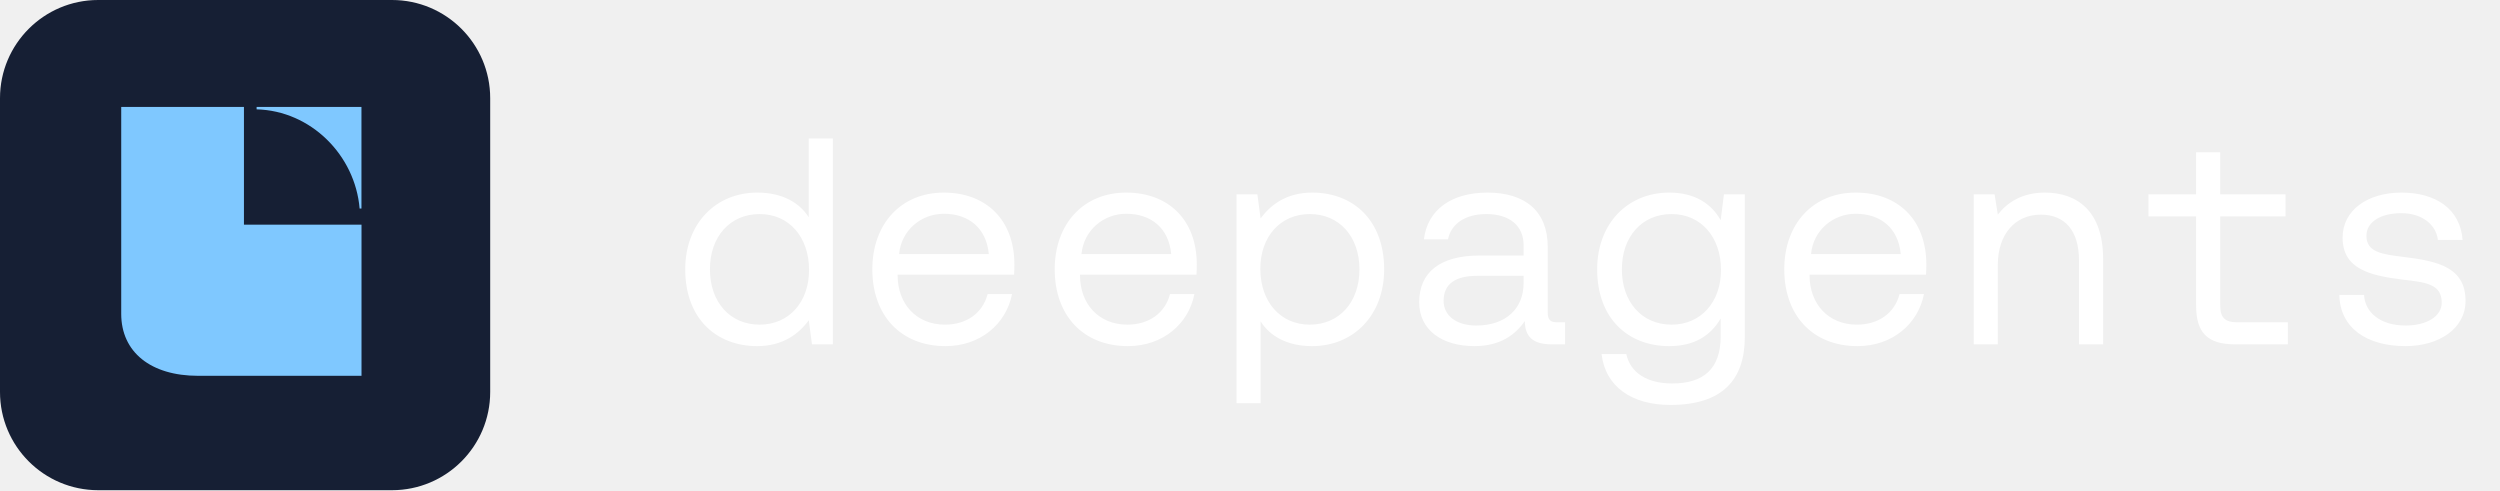
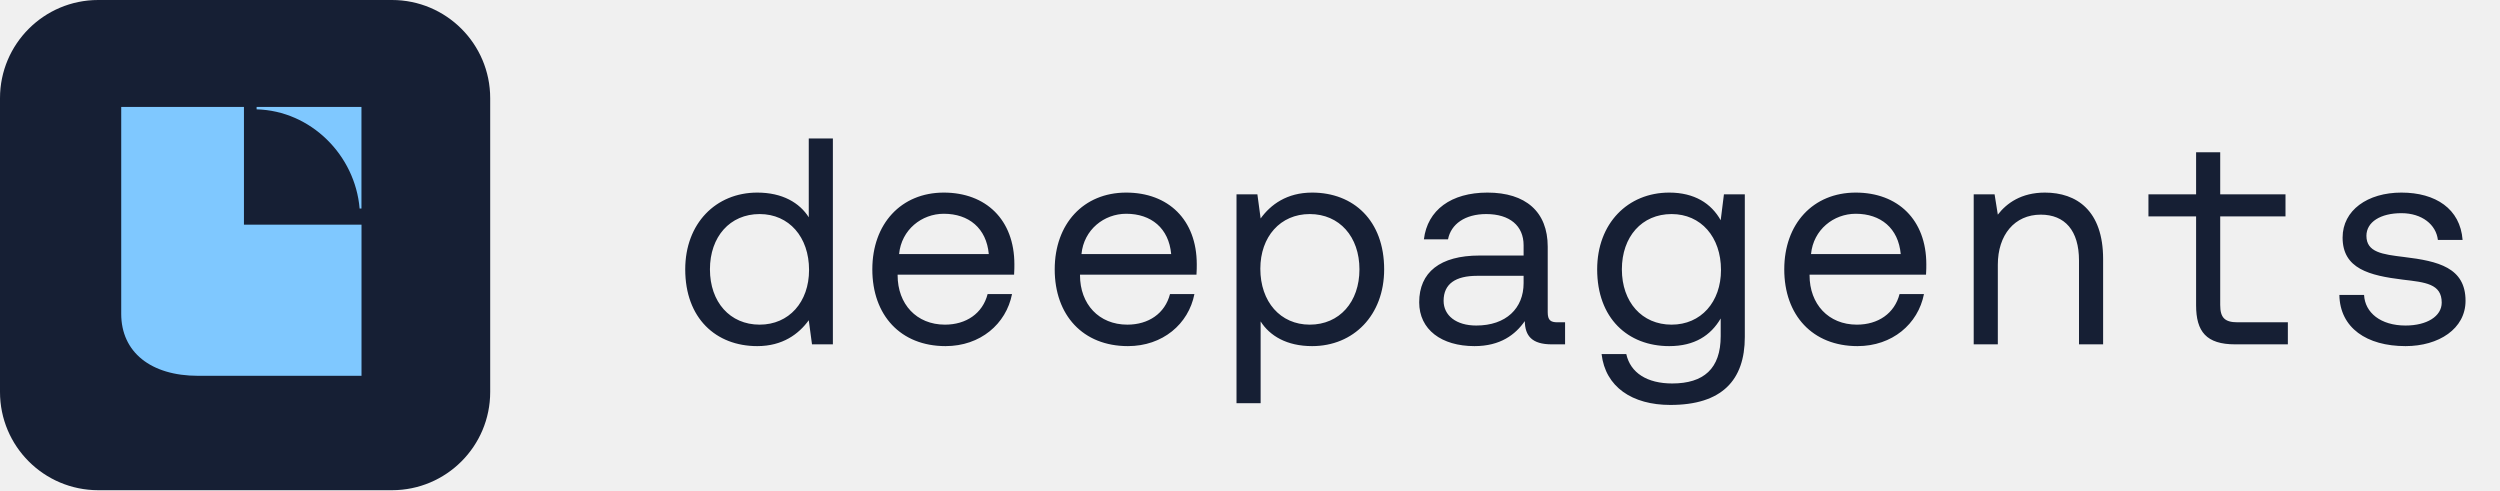
<svg xmlns="http://www.w3.org/2000/svg" width="510" height="100" viewBox="0 0 510 100" fill="none">
  <rect width="100" height="100" rx="20.037" fill="#161F34" />
-   <g clip-path="url(#clip0_69_645)">
+   <g clip-path="url(#clip0_69_647)">
    <path d="M73.737 42.544V21.816H52.348L52.348 22.308C63.429 22.594 72.457 31.668 73.36 42.544H73.737Z" fill="#7FC8FF" />
    <path d="M49.765 21.816H24.729V64.023C24.729 71.817 30.74 76.666 40.417 76.666H73.748V45.83H49.765V21.816Z" fill="#7FC8FF" />
  </g>
-   <path d="M154.487 70.608C146.027 70.608 139.787 64.908 139.787 54.948C139.787 45.588 146.027 39.288 154.487 39.288C159.647 39.288 163.127 41.388 164.987 44.328V28.248H169.907V70.248H165.647L164.987 65.328C162.947 68.148 159.647 70.608 154.487 70.608ZM154.967 66.228C160.967 66.228 165.047 61.608 165.047 55.068C165.047 48.348 160.967 43.668 154.967 43.668C148.907 43.668 144.827 48.288 144.827 54.948C144.827 61.608 148.907 66.228 154.967 66.228ZM192.894 70.608C183.714 70.608 177.954 64.308 177.954 54.948C177.954 45.648 183.834 39.288 192.534 39.288C201.114 39.288 206.934 44.808 206.934 53.928C206.934 54.348 206.934 55.248 206.874 56.028H183.114V56.148C183.114 62.028 186.954 66.228 192.774 66.228C197.094 66.228 200.454 63.948 201.474 59.988H206.454C205.254 66.108 199.974 70.608 192.894 70.608ZM183.414 51.828H201.714C201.234 46.548 197.634 43.608 192.534 43.608C188.034 43.608 183.894 46.848 183.414 51.828ZM230.101 70.608C220.921 70.608 215.161 64.308 215.161 54.948C215.161 45.648 221.041 39.288 229.741 39.288C238.321 39.288 244.141 44.808 244.141 53.928C244.141 54.348 244.141 55.248 244.081 56.028H220.321V56.148C220.321 62.028 224.161 66.228 229.981 66.228C234.301 66.228 237.661 63.948 238.681 59.988H243.661C242.461 66.108 237.181 70.608 230.101 70.608ZM220.621 51.828H238.921C238.441 46.548 234.841 43.608 229.741 43.608C225.241 43.608 221.101 46.848 220.621 51.828ZM252.248 82.248V39.648H256.508L257.168 44.568C259.208 41.748 262.508 39.288 267.668 39.288C276.128 39.288 282.368 44.988 282.368 54.948C282.368 64.308 276.128 70.608 267.668 70.608C262.508 70.608 259.028 68.508 257.168 65.568V82.248H252.248ZM267.188 66.228C273.248 66.228 277.328 61.608 277.328 54.948C277.328 48.288 273.248 43.668 267.188 43.668C261.188 43.668 257.108 48.288 257.108 54.828C257.108 61.548 261.188 66.228 267.188 66.228ZM300.795 70.608C294.075 70.608 289.515 67.248 289.515 61.668C289.515 55.548 293.775 52.128 301.815 52.128H310.815V50.028C310.815 46.068 307.995 43.668 303.195 43.668C298.875 43.668 295.995 45.708 295.395 48.828H290.475C291.195 42.828 296.055 39.288 303.435 39.288C311.235 39.288 315.735 43.188 315.735 50.328V63.708C315.735 65.328 316.335 65.748 317.715 65.748H319.275V70.248H316.575C312.495 70.248 311.115 68.508 311.055 65.508C309.135 68.268 306.075 70.608 300.795 70.608ZM301.155 66.408C307.275 66.408 310.815 62.868 310.815 57.768V56.268H301.335C296.955 56.268 294.495 57.888 294.495 61.368C294.495 64.368 297.075 66.408 301.155 66.408ZM340.762 82.608C332.962 82.608 327.502 78.948 326.722 72.228H331.762C332.602 76.068 336.022 78.228 341.122 78.228C347.542 78.228 351.022 75.228 351.022 68.568V64.968C348.982 68.448 345.682 70.608 340.522 70.608C332.062 70.608 325.822 64.908 325.822 54.948C325.822 45.588 332.062 39.288 340.522 39.288C345.682 39.288 349.102 41.508 351.022 44.928L351.682 39.648H355.942V68.748C355.942 77.568 351.262 82.608 340.762 82.608ZM341.002 66.228C347.002 66.228 351.082 61.608 351.082 55.068C351.082 48.348 347.002 43.668 341.002 43.668C334.942 43.668 330.862 48.288 330.862 54.948C330.862 61.608 334.942 66.228 341.002 66.228ZM378.929 70.608C369.749 70.608 363.989 64.308 363.989 54.948C363.989 45.648 369.869 39.288 378.569 39.288C387.149 39.288 392.969 44.808 392.969 53.928C392.969 54.348 392.969 55.248 392.909 56.028H369.149V56.148C369.149 62.028 372.989 66.228 378.809 66.228C383.129 66.228 386.489 63.948 387.509 59.988H392.489C391.289 66.108 386.009 70.608 378.929 70.608ZM369.449 51.828H387.749C387.269 46.548 383.669 43.608 378.569 43.608C374.069 43.608 369.929 46.848 369.449 51.828ZM402.636 70.248V39.648H406.896L407.556 43.788C409.356 41.448 412.356 39.288 417.156 39.288C423.636 39.288 429.036 42.948 429.036 52.848V70.248H424.116V53.148C424.116 47.028 421.236 43.788 416.316 43.788C410.976 43.788 407.556 47.928 407.556 53.988V70.248H402.636ZM455.983 70.248C450.103 70.248 448.003 67.668 448.003 62.268V44.148H438.283V39.648H448.003V31.068H452.923V39.648H466.243V44.148H452.923V62.208C452.923 64.788 453.823 65.748 456.463 65.748H466.723V70.248H455.983ZM490.73 70.608C482.81 70.608 477.35 66.888 477.23 60.168H482.27C482.45 63.768 485.63 66.408 490.73 66.408C495.05 66.408 498.11 64.548 498.11 61.728C498.11 57.888 494.75 57.588 490.19 57.048C483.35 56.208 477.89 54.828 477.89 48.468C477.89 42.888 482.99 39.288 489.89 39.288C496.85 39.288 501.89 42.588 502.37 48.948H497.33C496.97 45.828 494.09 43.488 489.89 43.488C485.63 43.488 482.75 45.288 482.75 48.108C482.75 51.468 485.99 51.888 490.43 52.428C497.39 53.268 502.97 54.588 502.97 61.368C502.97 67.068 497.51 70.608 490.73 70.608Z" fill="white" />
+   <path d="M154.487 70.608C146.027 70.608 139.787 64.908 139.787 54.948C139.787 45.588 146.027 39.288 154.487 39.288C159.647 39.288 163.127 41.388 164.987 44.328V28.248H169.907V70.248H165.647L164.987 65.328C162.947 68.148 159.647 70.608 154.487 70.608ZM154.967 66.228C160.967 66.228 165.047 61.608 165.047 55.068C165.047 48.348 160.967 43.668 154.967 43.668C148.907 43.668 144.827 48.288 144.827 54.948C144.827 61.608 148.907 66.228 154.967 66.228ZM192.894 70.608C183.714 70.608 177.954 64.308 177.954 54.948C177.954 45.648 183.834 39.288 192.534 39.288C201.114 39.288 206.934 44.808 206.934 53.928C206.934 54.348 206.934 55.248 206.874 56.028H183.114V56.148C183.114 62.028 186.954 66.228 192.774 66.228C197.094 66.228 200.454 63.948 201.474 59.988H206.454C205.254 66.108 199.974 70.608 192.894 70.608ZM183.414 51.828H201.714C201.234 46.548 197.634 43.608 192.534 43.608C188.034 43.608 183.894 46.848 183.414 51.828ZM230.101 70.608C220.921 70.608 215.161 64.308 215.161 54.948C215.161 45.648 221.041 39.288 229.741 39.288C238.321 39.288 244.141 44.808 244.141 53.928C244.141 54.348 244.141 55.248 244.081 56.028H220.321V56.148C220.321 62.028 224.161 66.228 229.981 66.228C234.301 66.228 237.661 63.948 238.681 59.988H243.661C242.461 66.108 237.181 70.608 230.101 70.608ZM220.621 51.828H238.921C238.441 46.548 234.841 43.608 229.741 43.608C225.241 43.608 221.101 46.848 220.621 51.828ZM252.248 82.248V39.648H256.508L257.168 44.568C259.208 41.748 262.508 39.288 267.668 39.288C276.128 39.288 282.368 44.988 282.368 54.948C282.368 64.308 276.128 70.608 267.668 70.608C262.508 70.608 259.028 68.508 257.168 65.568V82.248H252.248ZM267.188 66.228C273.248 66.228 277.328 61.608 277.328 54.948C277.328 48.288 273.248 43.668 267.188 43.668C261.188 43.668 257.108 48.288 257.108 54.828C257.108 61.548 261.188 66.228 267.188 66.228ZM300.795 70.608C294.075 70.608 289.515 67.248 289.515 61.668C289.515 55.548 293.775 52.128 301.815 52.128H310.815V50.028C310.815 46.068 307.995 43.668 303.195 43.668C298.875 43.668 295.995 45.708 295.395 48.828H290.475C291.195 42.828 296.055 39.288 303.435 39.288C311.235 39.288 315.735 43.188 315.735 50.328V63.708C315.735 65.328 316.335 65.748 317.715 65.748H319.275V70.248H316.575C312.495 70.248 311.115 68.508 311.055 65.508C309.135 68.268 306.075 70.608 300.795 70.608ZM301.155 66.408C307.275 66.408 310.815 62.868 310.815 57.768V56.268H301.335C296.955 56.268 294.495 57.888 294.495 61.368C294.495 64.368 297.075 66.408 301.155 66.408ZM340.762 82.608C332.962 82.608 327.502 78.948 326.722 72.228H331.762C332.602 76.068 336.022 78.228 341.122 78.228C347.542 78.228 351.022 75.228 351.022 68.568V64.968C348.982 68.448 345.682 70.608 340.522 70.608C332.062 70.608 325.822 64.908 325.822 54.948C325.822 45.588 332.062 39.288 340.522 39.288C345.682 39.288 349.102 41.508 351.022 44.928L351.682 39.648H355.942V68.748C355.942 77.568 351.262 82.608 340.762 82.608ZM341.002 66.228C347.002 66.228 351.082 61.608 351.082 55.068C351.082 48.348 347.002 43.668 341.002 43.668C334.942 43.668 330.862 48.288 330.862 54.948C330.862 61.608 334.942 66.228 341.002 66.228ZM378.929 70.608C369.749 70.608 363.989 64.308 363.989 54.948C363.989 45.648 369.869 39.288 378.569 39.288C387.149 39.288 392.969 44.808 392.969 53.928C392.969 54.348 392.969 55.248 392.909 56.028H369.149V56.148C369.149 62.028 372.989 66.228 378.809 66.228C383.129 66.228 386.489 63.948 387.509 59.988H392.489C391.289 66.108 386.009 70.608 378.929 70.608ZM369.449 51.828H387.749C387.269 46.548 383.669 43.608 378.569 43.608C374.069 43.608 369.929 46.848 369.449 51.828ZM402.636 70.248V39.648H406.896L407.556 43.788C409.356 41.448 412.356 39.288 417.156 39.288C423.636 39.288 429.036 42.948 429.036 52.848V70.248H424.116V53.148C424.116 47.028 421.236 43.788 416.316 43.788C410.976 43.788 407.556 47.928 407.556 53.988V70.248H402.636ZM455.983 70.248C450.103 70.248 448.003 67.668 448.003 62.268V44.148H438.283V39.648H448.003V31.068H452.923V39.648H466.243V44.148H452.923V62.208C452.923 64.788 453.823 65.748 456.463 65.748H466.723V70.248H455.983ZM490.73 70.608C482.81 70.608 477.35 66.888 477.23 60.168H482.27C482.45 63.768 485.63 66.408 490.73 66.408C495.05 66.408 498.11 64.548 498.11 61.728C498.11 57.888 494.75 57.588 490.19 57.048C483.35 56.208 477.89 54.828 477.89 48.468C477.89 42.888 482.99 39.288 489.89 39.288C496.85 39.288 501.89 42.588 502.37 48.948H497.33C496.97 45.828 494.09 43.488 489.89 43.488C485.63 43.488 482.75 45.288 482.75 48.108C482.75 51.468 485.99 51.888 490.43 52.428C497.39 53.268 502.97 54.588 502.97 61.368C502.97 67.068 497.51 70.608 490.73 70.608Z" fill="#161F34" />
  <defs>
-     <clipPath id="clip0_69_645">
+     <clipPath id="clip0_69_647">
      <rect width="49.019" height="54.85" fill="white" transform="translate(24.7334 21.8175)" />
    </clipPath>
  </defs>
</svg>
